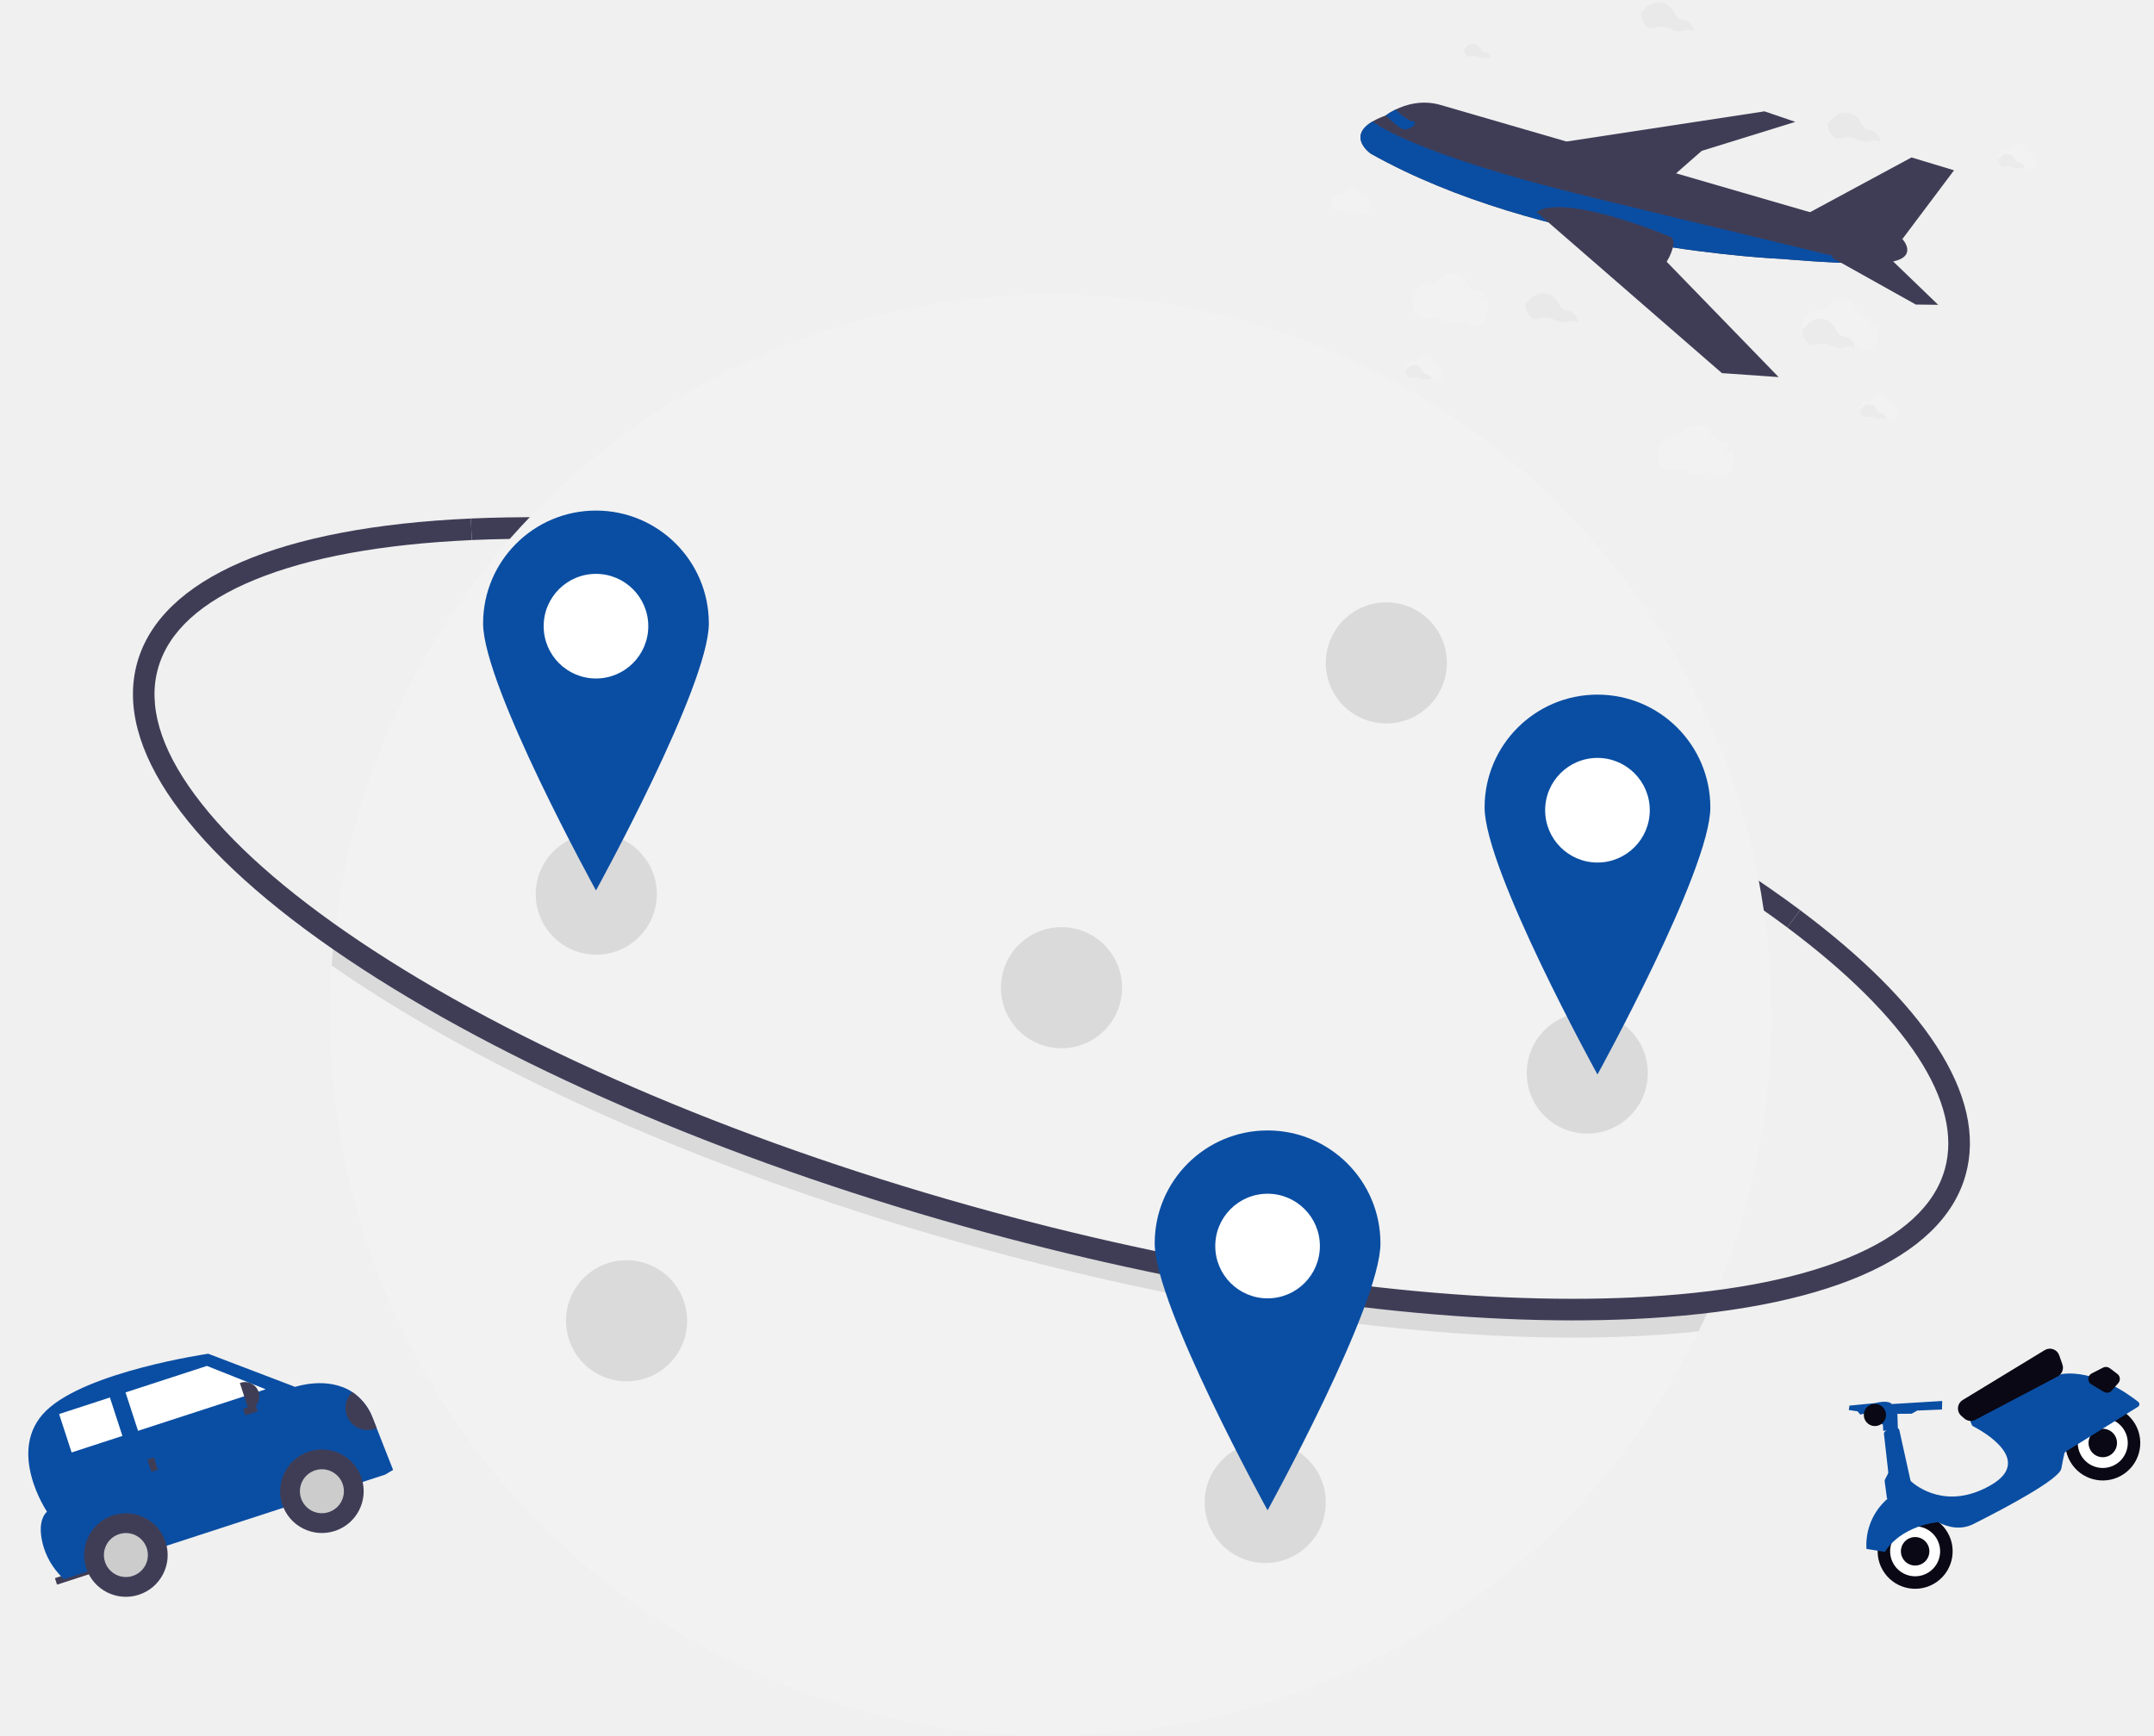
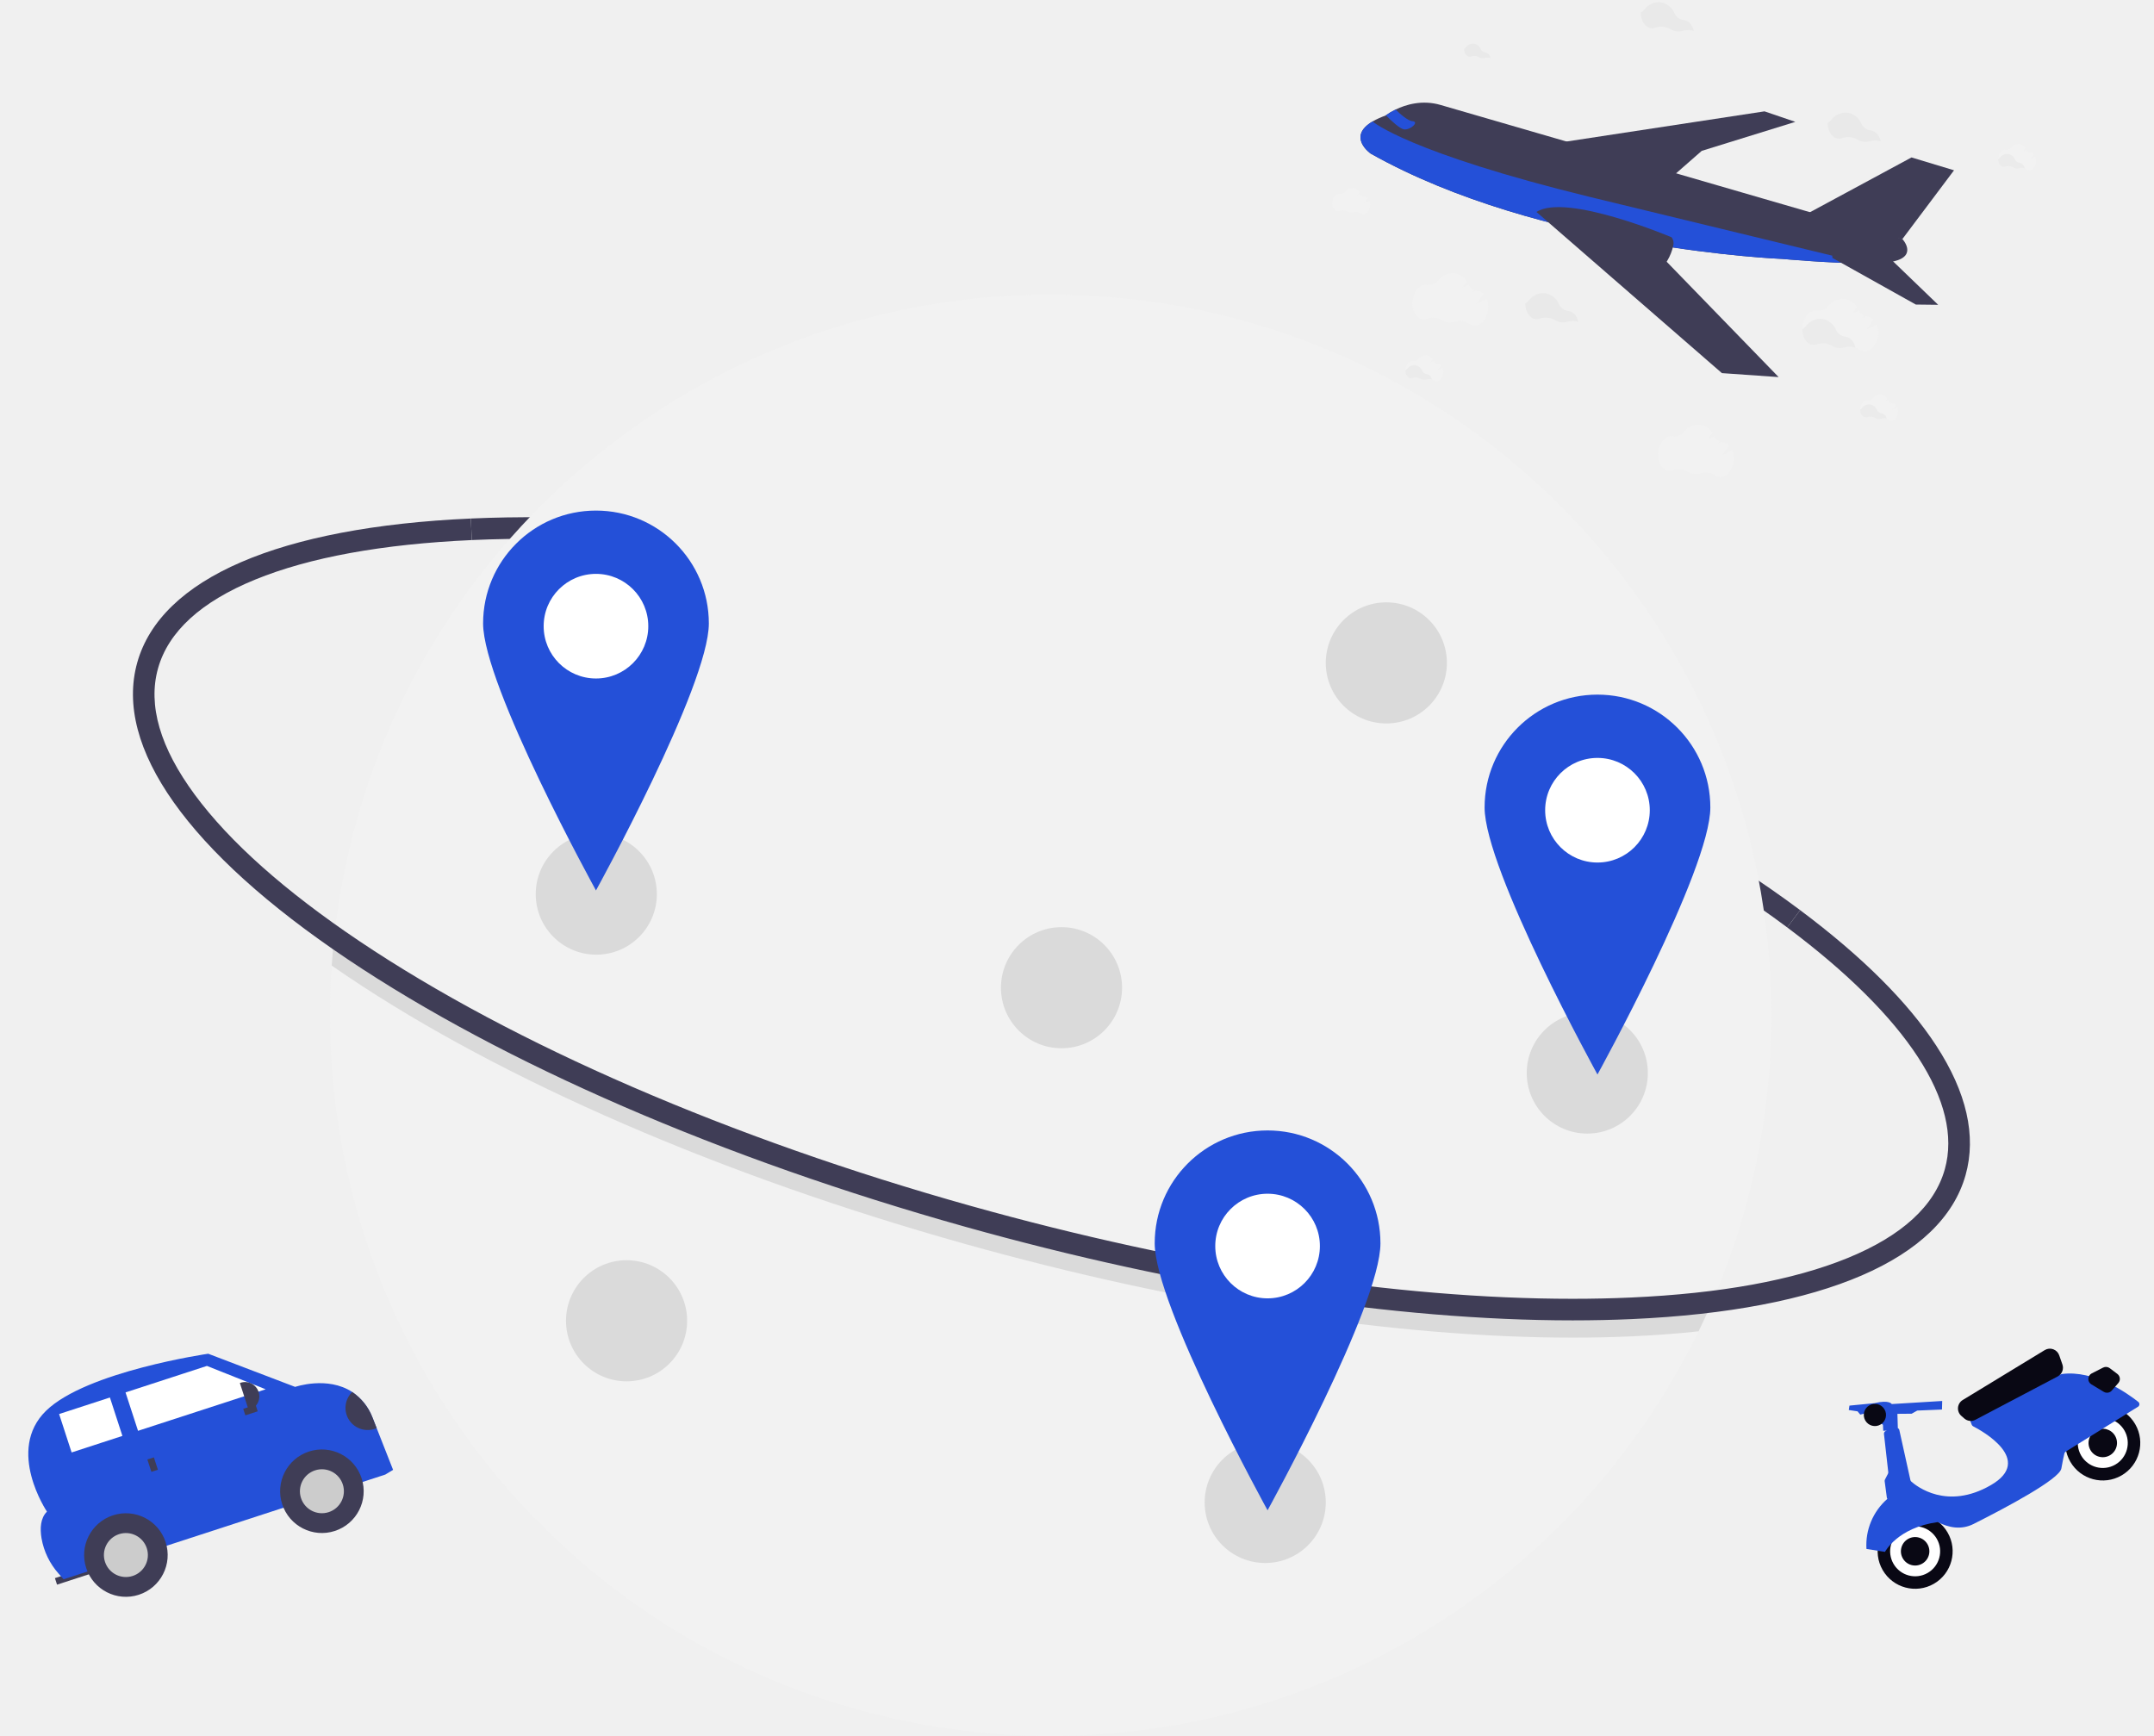
<svg xmlns="http://www.w3.org/2000/svg" width="1070.574" height="862.856" viewBox="0 0 1070.574 862.856" role="img" artist="Katerina Limpitsouni" source="https://undraw.co/">
  <g transform="translate(-481.593 -133.021)">
    <path d="M1176.822,531.313c-75.795-56.663-194.508-110.246-325.7-147.022-119.451-33.48-235.958-49.645-328.087-45.517l-.48-10.714c93.227-4.175,210.944,12.126,331.457,45.9,132.415,37.114,252.415,91.335,329.227,148.754Z" transform="translate(193.053 62.688)" fill="#3f3d56" />
    <path d="M1212.932,644.491A356.891,356.891,0,0,1,1182.046,790.2q-2.557,5.758-5.33,11.411A358.247,358.247,0,0,1,496.541,644.491q0-12.436.847-24.676.4-6.225,1.04-12.375c19.727-189.6,184.479-330.533,374.842-320.661s339.653,167.095,339.663,357.715Z" transform="translate(149.073 -6.845)" fill="#f2f2f2" />
    <path d="M1181.514,588.413q-2.557,5.758-5.33,11.411-15.7,1.7-33.052,2.477c-9.577.429-19.434.643-29.5.643-87.962,0-193.823-16.237-301.968-46.546C691.139,522.62,582.1,475.368,504.631,423.344q-3.959-2.655-7.775-5.319.4-6.225,1.04-12.375,6.161,4.392,12.709,8.793c76.561,51.4,184.5,98.15,303.952,131.632,107.2,30.05,212.065,46.147,299.018,46.147q14.912,0,29.074-.633Q1163.272,590.655,1181.514,588.413Z" transform="translate(149.607 194.945)" opacity="0.1" style="isolation:isolate" />
    <path d="M1175.7,726.224c-87.959,0-193.826-16.236-301.967-46.546C753.216,645.9,644.176,598.645,566.7,546.623,487.61,493.515,450.524,441.184,462.271,399.271s70.63-67.345,165.8-71.611l.48,10.714c-44.444,1.991-80.664,8.6-107.653,19.634-26.924,11.009-43.175,25.866-48.3,44.157s1.035,39.429,18.316,62.828c17.323,23.456,44.832,47.924,81.768,72.726,76.553,51.4,184.5,98.154,303.95,131.634C983.834,699.4,1088.689,715.5,1175.65,715.5q14.9,0,29.068-.633c44.445-1.993,80.664-8.6,107.655-19.634,26.923-11.009,43.175-25.865,48.3-44.157,9.2-32.843-18.613-75.519-78.336-120.166l6.423-8.589c30.731,22.975,53.479,45.621,67.615,67.309,15.152,23.251,20.072,44.9,14.623,64.34-11.748,41.914-70.632,67.344-165.8,71.609C1195.621,726.008,1185.772,726.224,1175.7,726.224Z" transform="translate(87.533 63.091)" fill="#3f3d56" />
    <circle cx="30.1" cy="30.1" r="30.1" transform="translate(747.857 547.345)" opacity="0.1" style="isolation:isolate" />
    <circle cx="30.1" cy="30.1" r="30.1" transform="translate(1080.329 849.715)" opacity="0.1" style="isolation:isolate" />
    <circle cx="30.1" cy="30.1" r="30.1" transform="translate(979.079 593.863)" opacity="0.1" style="isolation:isolate" />
    <circle cx="30.1" cy="30.1" r="30.1" transform="translate(762.908 759.415)" opacity="0.1" style="isolation:isolate" />
    <circle cx="30.1" cy="30.1" r="30.1" transform="translate(1140.525 432.417)" opacity="0.1" style="isolation:isolate" />
    <circle cx="30.1" cy="30.1" r="30.1" transform="translate(1240.403 636.278)" opacity="0.1" style="isolation:isolate" />
    <g transform="translate(1055.503 694.91)">
      <circle cx="39.678" cy="39.678" r="39.678" transform="translate(16.418 17.786)" fill="#fff" />
-       <path d="M726.918,286.191a56.1,56.1,0,0,0-56.1,56.1c0,30.98,56.1,132.715,56.1,132.715s56.1-101.728,56.1-132.715a56.1,56.1,0,0,0-56.1-56.1Zm0,83.459a26,26,0,1,1,26-26A26,26,0,0,1,726.918,369.65Z" transform="translate(-670.822 -286.191)" fill="#0a4ea3" />
+       <path d="M726.918,286.191a56.1,56.1,0,0,0-56.1,56.1c0,30.98,56.1,132.715,56.1,132.715s56.1-101.728,56.1-132.715a56.1,56.1,0,0,0-56.1-56.1Zm0,83.459a26,26,0,1,1,26-26A26,26,0,0,1,726.918,369.65Z" transform="translate(-670.822 -286.191)" fill="#2450d8" />
    </g>
    <circle cx="39.678" cy="39.678" r="39.678" transform="translate(738.125 404.59)" fill="#fff" />
-     <path d="M580.917,326.191a56.1,56.1,0,0,0-56.1,56.1c0,30.98,56.1,132.715,56.1,132.715s56.1-101.728,56.1-132.715a56.1,56.1,0,0,0-56.1-56.1Zm0,83.459a26,26,0,1,1,26-26,26,26,0,0,1-26,26Z" transform="translate(196.884 60.613)" fill="#0a4ea3" />
+     <path d="M580.917,326.191a56.1,56.1,0,0,0-56.1,56.1c0,30.98,56.1,132.715,56.1,132.715s56.1-101.728,56.1-132.715a56.1,56.1,0,0,0-56.1-56.1Zm0,83.459a26,26,0,1,1,26-26,26,26,0,0,1-26,26Z" transform="translate(196.884 60.613)" fill="#2450d8" />
    <circle cx="39.678" cy="39.678" r="39.678" transform="translate(1235.883 496.07)" fill="#fff" />
-     <path d="M765.918,360.191a56.1,56.1,0,0,0-56.1,56.1c0,30.98,56.1,132.715,56.1,132.715s56.1-101.728,56.1-132.715a56.1,56.1,0,0,0-56.1-56.1Zm0,83.459a26,26,0,1,1,26-26A26,26,0,0,1,765.918,443.65Z" transform="translate(509.644 118.094)" fill="#0a4ea3" style="isolation:isolate" />
+     <path d="M765.918,360.191a56.1,56.1,0,0,0-56.1,56.1c0,30.98,56.1,132.715,56.1,132.715s56.1-101.728,56.1-132.715a56.1,56.1,0,0,0-56.1-56.1Zm0,83.459a26,26,0,1,1,26-26A26,26,0,0,1,765.918,443.65Z" transform="translate(509.644 118.094)" fill="#2450d8" style="isolation:isolate" />
    <g transform="translate(1158.227 115.877) rotate(7)">
      <path d="M270.706,50.047c-3.077,1.134-8.48,2.066-14.734,2.815-17,2.041-40.307,2.765-40.307,2.765S95.875,65.562,6.094,28.612c0,0-13.059-6.846-.945-16.06a39.456,39.456,0,0,1,5.926-3.615l.148-.148a31.453,31.453,0,0,1,4.45-3.429C20.325,2.352,28.178-1.212,37.738.4L273.54,38.54S282.153,45.818,270.706,50.047Z" transform="translate(9.918 63.628)" fill="#3f3d56" />
      <path d="M0,35.023,49.363,0,71.12,3.763,49.817,40.8S.567,41.195,0,35.023Z" transform="translate(233.642 61.367)" fill="#3f3d56" />
      <path d="M0,27.576,98.327,0l15.849,3.313L69.759,23.293,55.879,38.824Z" transform="translate(109.364 47.537)" fill="#3f3d56" />
-       <path d="M255.972,40.31c-17,2.041-40.307,2.765-40.307,2.765S95.875,53.01,6.094,16.06c0,0-13.059-6.846-.945-16.06l.041.17S24.563,13.263,117.124,24.194Z" transform="translate(9.918 76.18)" fill="#0a4ea3" />
+       <path d="M255.972,40.31c-17,2.041-40.307,2.765-40.307,2.765S95.875,53.01,6.094,16.06c0,0-13.059-6.846-.945-16.06l.041.17S24.563,13.263,117.124,24.194Z" transform="translate(9.918 76.18)" fill="#2450d8" />
      <path d="M.212,5.322l43.96,17.949,11.043-1.225L28.921,2.283S-2.883-4.5.212,5.322Z" transform="translate(249.874 110.412)" fill="#3f3d56" />
-       <path d="M9.891,9.28C7.794,9.315,2.988,5.8,0,3.429A31.455,31.455,0,0,1,4.45,0c2.409,1.848,6.695,4.84,9.078,4.723C16.97,4.582,13.049,9.223,9.891,9.28Z" transform="translate(21.158 68.988)" fill="#0a4ea3" />
+       <path d="M9.891,9.28C7.794,9.315,2.988,5.8,0,3.429A31.455,31.455,0,0,1,4.45,0c2.409,1.848,6.695,4.84,9.078,4.723C16.97,4.582,13.049,9.223,9.891,9.28Z" transform="translate(21.158 68.988)" fill="#2450d8" />
      <path d="M129.464,70.916,101.24,72.393,21.885,18.886,7.155,8.951,0,4.123c13.424-11.336,68.194,4.3,68.194,4.3a4.833,4.833,0,0,1,1.335,3.98,24.6,24.6,0,0,1-2.072,7.9c-.132.315-.214.482-.214.482Z" transform="translate(101.296 106.863)" fill="#3f3d56" />
      <path d="M27.289,12.127a9.133,9.133,0,0,0-5.281.573,7.756,7.756,0,0,1-6.339,0,8.883,8.883,0,0,0-7.46.145,4.639,4.639,0,0,1-2.148.539C3.039,13.383.523,10.335,0,6.317A5.749,5.749,0,0,0,1.512,4.689,9.1,9.1,0,0,1,9.113,0a9.033,9.033,0,0,1,7.57,4.629,5.826,5.826,0,0,0,5.023,2.762h.079C24.19,7.384,26.275,9.312,27.289,12.127Z" transform="translate(101.309 150.521)" opacity="0.03" />
      <path d="M36.522,10.744l-4.9,3.1,2.966-5.394a4.833,4.833,0,0,0-2.954-1.055h-.079a5.418,5.418,0,0,1-1.014-.076L28.889,8.37,29.6,7.079a5.914,5.914,0,0,1-2.9-2.2L23.737,6.764l1.871-3.407A8.669,8.669,0,0,0,18.966,0a9.1,9.1,0,0,0-7.6,4.692A5.687,5.687,0,0,1,6.326,7.4H6.163C2.759,7.4,0,11.258,0,16.019s2.759,8.619,6.163,8.619A4.6,4.6,0,0,0,8.307,24.1a8.9,8.9,0,0,1,7.46-.145,7.781,7.781,0,0,0,6.342,0A8.9,8.9,0,0,1,29.5,24.1a4.634,4.634,0,0,0,2.126.526c3.4,0,6.163-3.857,6.163-8.619A10.948,10.948,0,0,0,36.522,10.744Z" transform="translate(239.527 135.198)" fill="#f2f2f2" />
      <path d="M27.289,12.127a9.132,9.132,0,0,0-5.281.573,7.757,7.757,0,0,1-6.339,0,8.883,8.883,0,0,0-7.46.145,4.641,4.641,0,0,1-2.148.539C3.039,13.383.523,10.335,0,6.317A5.751,5.751,0,0,0,1.511,4.689,9.1,9.1,0,0,1,9.113,0a9.033,9.033,0,0,1,7.57,4.629,5.826,5.826,0,0,0,5.038,2.762H21.8C24.19,7.384,26.275,9.312,27.289,12.127Z" transform="translate(239.549 146.427)" opacity="0.03" />
      <path d="M36.522,10.744l-4.9,3.1,2.966-5.394a4.833,4.833,0,0,0-2.954-1.055h-.079a5.421,5.421,0,0,1-1.014-.076L28.889,8.37,29.6,7.079a5.914,5.914,0,0,1-2.9-2.2L23.737,6.764l1.871-3.407A8.669,8.669,0,0,0,18.966,0a9.1,9.1,0,0,0-7.6,4.692A5.687,5.687,0,0,1,6.326,7.4H6.163C2.759,7.4,0,11.258,0,16.019s2.759,8.619,6.163,8.619A4.6,4.6,0,0,0,8.307,24.1a8.9,8.9,0,0,1,7.46-.145,7.781,7.781,0,0,0,6.342.016,8.9,8.9,0,0,1,7.391.142,4.636,4.636,0,0,0,2.126.526c3.4,0,6.163-3.858,6.163-8.619A10.949,10.949,0,0,0,36.522,10.744Z" transform="translate(45.539 146.137)" fill="#f2f2f2" />
      <path d="M27.289,12.127a9.132,9.132,0,0,0-5.281.573,7.756,7.756,0,0,1-6.339,0,8.883,8.883,0,0,0-7.46.145,4.639,4.639,0,0,1-2.148.538C3.039,13.383.523,10.335,0,6.317A5.751,5.751,0,0,0,1.511,4.689,9.1,9.1,0,0,1,9.113,0a9.033,9.033,0,0,1,7.57,4.629,5.825,5.825,0,0,0,5.038,2.762H21.8C24.19,7.384,26.275,9.312,27.289,12.127Z" transform="translate(239.549 43.141)" opacity="0.03" />
      <path d="M18.195,5.344,15.754,6.89,17.234,4.2a2.4,2.4,0,0,0-1.474-.529h-.038a3,3,0,0,1-.507-.038l-.825.523.353-.63a2.947,2.947,0,0,1-1.445-1.1l-1.477.945.945-1.7A4.317,4.317,0,0,0,9.453,0,4.5,4.5,0,0,0,5.674,2.34,2.834,2.834,0,0,1,3.155,3.691H3.073C1.376,3.691,0,5.618,0,7.992s1.376,4.3,3.073,4.3a2.305,2.305,0,0,0,1.071-.268,4.431,4.431,0,0,1,3.722-.072,3.876,3.876,0,0,0,3.149,0,4.434,4.434,0,0,1,3.687.072,2.336,2.336,0,0,0,1.058.261c1.7,0,3.073-1.924,3.073-4.3a5.486,5.486,0,0,0-.639-2.642Z" transform="translate(0 110.251)" fill="#f2f2f2" />
      <path d="M13.616,6.056a4.522,4.522,0,0,0-2.636.287,3.917,3.917,0,0,1-1.574.334,3.862,3.862,0,0,1-1.59-.343,4.44,4.44,0,0,0-3.722.076,2.292,2.292,0,0,1-1.068.268C1.518,6.676.261,5.155,0,3.152A2.959,2.959,0,0,0,.756,2.34,4.528,4.528,0,0,1,4.535,0,4.547,4.547,0,0,1,8.313,2.311a2.9,2.9,0,0,0,2.519,1.376h.041A3.169,3.169,0,0,1,13.616,6.056Z" transform="translate(55.668 31.748)" opacity="0.03" />
      <path d="M18.195,5.344,15.754,6.89,17.234,4.2a2.4,2.4,0,0,0-1.474-.529h-.038a3,3,0,0,1-.507-.038l-.825.523.353-.63a2.948,2.948,0,0,1-1.445-1.1l-1.477.945.945-1.7A4.317,4.317,0,0,0,9.453,0,4.5,4.5,0,0,0,5.674,2.34,2.834,2.834,0,0,1,3.155,3.691H3.073C1.376,3.691,0,5.618,0,7.992s1.376,4.3,3.073,4.3a2.3,2.3,0,0,0,1.071-.268,4.431,4.431,0,0,1,3.722-.072,3.877,3.877,0,0,0,3.149,0,4.434,4.434,0,0,1,3.687.072,2.336,2.336,0,0,0,1.058.261c1.7,0,3.073-1.924,3.073-4.3a5.485,5.485,0,0,0-.639-2.642Z" transform="translate(272.963 180.153)" fill="#f2f2f2" />
      <path d="M13.616,6.056a4.522,4.522,0,0,0-2.636.287,3.915,3.915,0,0,1-1.574.334,3.861,3.861,0,0,1-1.59-.343,4.44,4.44,0,0,0-3.722.076,2.29,2.29,0,0,1-1.067.268C1.518,6.676.261,5.155,0,3.152A2.958,2.958,0,0,0,.756,2.34,4.528,4.528,0,0,1,4.534,0,4.547,4.547,0,0,1,8.313,2.311a2.9,2.9,0,0,0,2.519,1.376h.041A3.169,3.169,0,0,1,13.616,6.056Z" transform="translate(272.947 185.733)" opacity="0.03" />
      <path d="M18.195,5.344,15.754,6.89,17.234,4.2a2.4,2.4,0,0,0-1.474-.529h-.038a3,3,0,0,1-.507-.038l-.825.523.353-.63a2.948,2.948,0,0,1-1.445-1.1l-1.477.945.945-1.7A4.317,4.317,0,0,0,9.453,0,4.5,4.5,0,0,0,5.674,2.34,2.834,2.834,0,0,1,3.155,3.691H3.073C1.376,3.691,0,5.618,0,7.992s1.376,4.3,3.073,4.3a2.305,2.305,0,0,0,1.071-.268,4.431,4.431,0,0,1,3.722-.073,3.876,3.876,0,0,0,3.149,0,4.434,4.434,0,0,1,3.687.072,2.337,2.337,0,0,0,1.058.261c1.7,0,3.073-1.924,3.073-4.3A5.485,5.485,0,0,0,18.195,5.344Z" transform="translate(46.237 188.34)" fill="#f2f2f2" />
      <path d="M13.616,6.056a4.521,4.521,0,0,0-2.636.287,3.915,3.915,0,0,1-1.574.334,3.861,3.861,0,0,1-1.59-.343,4.44,4.44,0,0,0-3.722.076,2.291,2.291,0,0,1-1.068.268C1.518,6.676.261,5.155,0,3.152A2.958,2.958,0,0,0,.756,2.34,4.528,4.528,0,0,1,4.535,0,4.547,4.547,0,0,1,8.313,2.311a2.9,2.9,0,0,0,2.519,1.376h.041A3.17,3.17,0,0,1,13.616,6.056Z" transform="translate(46.221 193.92)" opacity="0.03" />
      <path d="M36.522,10.744l-4.9,3.1,2.966-5.394a4.834,4.834,0,0,0-2.954-1.055h-.079a5.42,5.42,0,0,1-1.014-.076L28.889,8.37,29.6,7.079a5.914,5.914,0,0,1-2.9-2.2L23.737,6.764l1.87-3.407A8.668,8.668,0,0,0,18.966,0a9.1,9.1,0,0,0-7.6,4.692A5.687,5.687,0,0,1,6.326,7.4H6.163C2.759,7.4,0,11.258,0,16.019s2.759,8.619,6.163,8.619A4.6,4.6,0,0,0,8.307,24.1a8.9,8.9,0,0,1,7.46-.145,7.781,7.781,0,0,0,6.342.016,8.9,8.9,0,0,1,7.391.142,4.636,4.636,0,0,0,2.126.526c3.4,0,6.163-3.857,6.163-8.619A10.948,10.948,0,0,0,36.522,10.744Z" transform="translate(175.871 206)" fill="#f2f2f2" />
      <path d="M27.289,12.127a9.132,9.132,0,0,0-5.281.573,7.756,7.756,0,0,1-6.339,0,8.883,8.883,0,0,0-7.46.145,4.639,4.639,0,0,1-2.148.538C3.039,13.383.523,10.335,0,6.317A5.75,5.75,0,0,0,1.511,4.689,9.1,9.1,0,0,1,9.113,0a9.033,9.033,0,0,1,7.57,4.629,5.826,5.826,0,0,0,5.038,2.762H21.8C24.19,7.384,26.275,9.312,27.289,12.127Z" transform="translate(140.671 0)" opacity="0.03" />
      <path d="M18.195,5.344,15.754,6.89,17.235,4.2a2.4,2.4,0,0,0-1.474-.529h-.038a3,3,0,0,1-.507-.038l-.825.523.353-.63a2.947,2.947,0,0,1-1.445-1.1l-1.477.945.944-1.7A4.317,4.317,0,0,0,9.453,0,4.5,4.5,0,0,0,5.675,2.34,2.834,2.834,0,0,1,3.155,3.691H3.074C1.376,3.691,0,5.618,0,7.992s1.376,4.3,3.074,4.3a2.3,2.3,0,0,0,1.071-.268,4.43,4.43,0,0,1,3.722-.072,3.877,3.877,0,0,0,3.149,0,4.433,4.433,0,0,1,3.687.072,2.336,2.336,0,0,0,1.058.261c1.7,0,3.073-1.924,3.073-4.3a5.488,5.488,0,0,0-.639-2.642Z" transform="translate(325.866 48.211)" fill="#f2f2f2" />
      <path d="M13.6,6.056a4.522,4.522,0,0,0-2.636.287,3.918,3.918,0,0,1-1.575.334,3.86,3.86,0,0,1-1.574-.343,4.44,4.44,0,0,0-3.722.076,2.292,2.292,0,0,1-1.068.268C1.518,6.676.261,5.155,0,3.152A2.958,2.958,0,0,0,.756,2.34,4.528,4.528,0,0,1,4.535,0,4.546,4.546,0,0,1,8.313,2.311a2.9,2.9,0,0,0,2.5,1.376h.041A3.169,3.169,0,0,1,13.6,6.056Z" transform="translate(325.866 53.791)" opacity="0.03" />
    </g>
    <g transform="matrix(0.951, -0.309, 0.309, 0.951, 481.593, 835.259)">
      <rect width="21.444" height="3.404" transform="translate(0.566 86.595)" fill="#3f3d56" />
-       <path d="M177.055,87.357l-4.424,1.023-168.15.09L2.968,84.948A35.559,35.559,0,0,1,.354,65.72c.724-4.866,2.539-9.7,6.661-11.8,0,0-10.107-35.316,15.016-47.782s85.475-2.084,85.475-2.084L143.5,33.084s16.978-.305,26.2,11.178a26.954,26.954,0,0,1,5.638,14.845l.364,5.973Z" transform="translate(0 0)" fill="#0a4ea3" />
+       <path d="M177.055,87.357l-4.424,1.023-168.15.09L2.968,84.948A35.559,35.559,0,0,1,.354,65.72c.724-4.866,2.539-9.7,6.661-11.8,0,0-10.107-35.316,15.016-47.782s85.475-2.084,85.475-2.084L143.5,33.084s16.978-.305,26.2,11.178a26.954,26.954,0,0,1,5.638,14.845l.364,5.973Z" transform="translate(0 0)" fill="#2450d8" />
      <circle cx="20.763" cy="20.763" r="20.763" transform="translate(119.36 65.762)" fill="#3f3d56" />
      <circle cx="10.928" cy="10.928" r="10.928" transform="translate(129.194 75.598)" fill="#ccc" />
      <circle cx="20.763" cy="20.763" r="20.763" transform="translate(16.904 65.817)" fill="#3f3d56" />
      <circle cx="10.928" cy="10.928" r="10.928" transform="translate(26.739 75.652)" fill="#ccc" />
      <path d="M66.726,20.072,16.5,20.095H10.366L.014,20.1v-.756l-.007-9.1L0,.023H6.887L13.018.014,23.879.007H30.01L42.548,0Z" transform="translate(62.472 9.618)" fill="#fff" />
      <path d="M26.56,20.079.014,20.094.007,14.885v-9.1L0,.014H3.887L10.018.007,26.553,0Z" transform="translate(27.754 9.648)" fill="#fff" />
      <rect width="3.404" height="6.467" transform="translate(62.494 44.699)" fill="#3f3d56" />
      <rect width="3.404" height="6.467" transform="matrix(0.001, 1, -1, 0.001, 122.053, 35.474)" fill="#3f3d56" />
      <path d="M0,0H.374A7.114,7.114,0,0,1,7.488,7.114h0A7.114,7.114,0,0,1,.375,14.228H0V0Z" transform="translate(117.968 22.748)" fill="#3f3d56" />
      <path d="M12.186,20.818A11,11,0,0,1,6.184,0a26.954,26.954,0,0,1,5.638,14.845Z" transform="translate(163.515 44.262)" fill="#3f3d56" />
    </g>
    <g transform="translate(1376.292 845.835) rotate(-30)">
      <circle cx="18.638" cy="18.638" r="18.638" transform="translate(109.417 60.396)" fill="#090814" />
      <circle cx="12.425" cy="12.425" r="12.425" transform="translate(115.629 66.609)" fill="#fff" />
      <circle cx="7.075" cy="7.075" r="7.075" transform="translate(120.979 71.958)" fill="#090814" />
      <circle cx="18.638" cy="18.638" r="18.638" transform="translate(1.733 60.396)" fill="#090814" />
      <circle cx="12.425" cy="12.425" r="12.425" transform="translate(7.945 66.609)" fill="#fff" />
-       <path d="M153.55,70.171c-2.426-6.119-10.91-24.816-26.02-31a1.481,1.481,0,0,0-.362-.1L78.706,32.129a1.48,1.48,0,0,0-1.67,1.229L76.186,38.6a1.479,1.479,0,0,0,.214,1.035c2.461,3.817,18.234,29.734-7.024,29.734S37.158,51.3,36.053,48.106a1.5,1.5,0,0,1-.014-.928l7.655-24.246a1.47,1.47,0,0,0-.159-1.225L46.9,15.455l6.164,3.489,3.193.038,10.9,5.695,2.219-3.624L46.9,9.843s.038-2.6-7.21-4.666L28.3,0,26.921,1.726l3.451,2.761.345,2.071,2.416.69,4.832,9.319-1.381,2.671,1.677.818-.48-.11A1.477,1.477,0,0,0,36.1,20.8l-7.614,17.45a1.5,1.5,0,0,1-.556.652l-2.713,1.75a1.474,1.474,0,0,0-.566.68l-3.1,7.514a1.48,1.48,0,0,0-.1.718A30.481,30.481,0,0,0,0,65.925l7.248,5.867s11.362-7.351,30.138.3c3.265,5.08,8.025,9.295,14.9,9.692,18.123,1.049,48.151,2.085,51.6-2.057,2.526-3.034,4.283-4.925,5.046-5.722a1.49,1.49,0,0,1,1.022-.456L152.217,72.2a1.481,1.481,0,0,0,1.329-2.026Z" fill="#0a4ea3" />
+       <path d="M153.55,70.171c-2.426-6.119-10.91-24.816-26.02-31a1.481,1.481,0,0,0-.362-.1L78.706,32.129a1.48,1.48,0,0,0-1.67,1.229L76.186,38.6a1.479,1.479,0,0,0,.214,1.035c2.461,3.817,18.234,29.734-7.024,29.734S37.158,51.3,36.053,48.106a1.5,1.5,0,0,1-.014-.928l7.655-24.246a1.47,1.47,0,0,0-.159-1.225L46.9,15.455l6.164,3.489,3.193.038,10.9,5.695,2.219-3.624L46.9,9.843s.038-2.6-7.21-4.666L28.3,0,26.921,1.726l3.451,2.761.345,2.071,2.416.69,4.832,9.319-1.381,2.671,1.677.818-.48-.11A1.477,1.477,0,0,0,36.1,20.8l-7.614,17.45a1.5,1.5,0,0,1-.556.652l-2.713,1.75a1.474,1.474,0,0,0-.566.68l-3.1,7.514a1.48,1.48,0,0,0-.1.718A30.481,30.481,0,0,0,0,65.925l7.248,5.867s11.362-7.351,30.138.3c3.265,5.08,8.025,9.295,14.9,9.692,18.123,1.049,48.151,2.085,51.6-2.057,2.526-3.034,4.283-4.925,5.046-5.722a1.49,1.49,0,0,1,1.022-.456L152.217,72.2a1.481,1.481,0,0,0,1.329-2.026Z" fill="#2450d8" />
      <circle cx="5.522" cy="5.522" r="5.522" transform="translate(31.415 4.828)" fill="#090814" />
      <path d="M51.732,14.556c-.066,0-.131,0-.2,0L5.362,12.765A4.888,4.888,0,0,1,.9,9.451L.271,7.612A4.915,4.915,0,0,1,4.806,1.1L52.512,0a4.913,4.913,0,0,1,4.939,5.833l-.9,4.722a4.884,4.884,0,0,1-4.822,4Z" transform="translate(73.641 24.635)" fill="#090814" />
      <circle cx="7.075" cy="7.075" r="7.075" transform="translate(13.295 71.958)" fill="#090814" />
      <path d="M6.61,12.551a3.1,3.1,0,0,1-2.72-1.608l-3.5-6.33A3.065,3.065,0,0,1,.48,1.461,3.064,3.064,0,0,1,3.276,0L9.623.329a3.135,3.135,0,0,1,2.706,1.895l1.853,4.383a3.111,3.111,0,0,1-1.85,4.152l-4.7,1.622a3.078,3.078,0,0,1-1.018.173Z" transform="translate(137.314 46.34)" fill="#090814" />
    </g>
  </g>
</svg>
